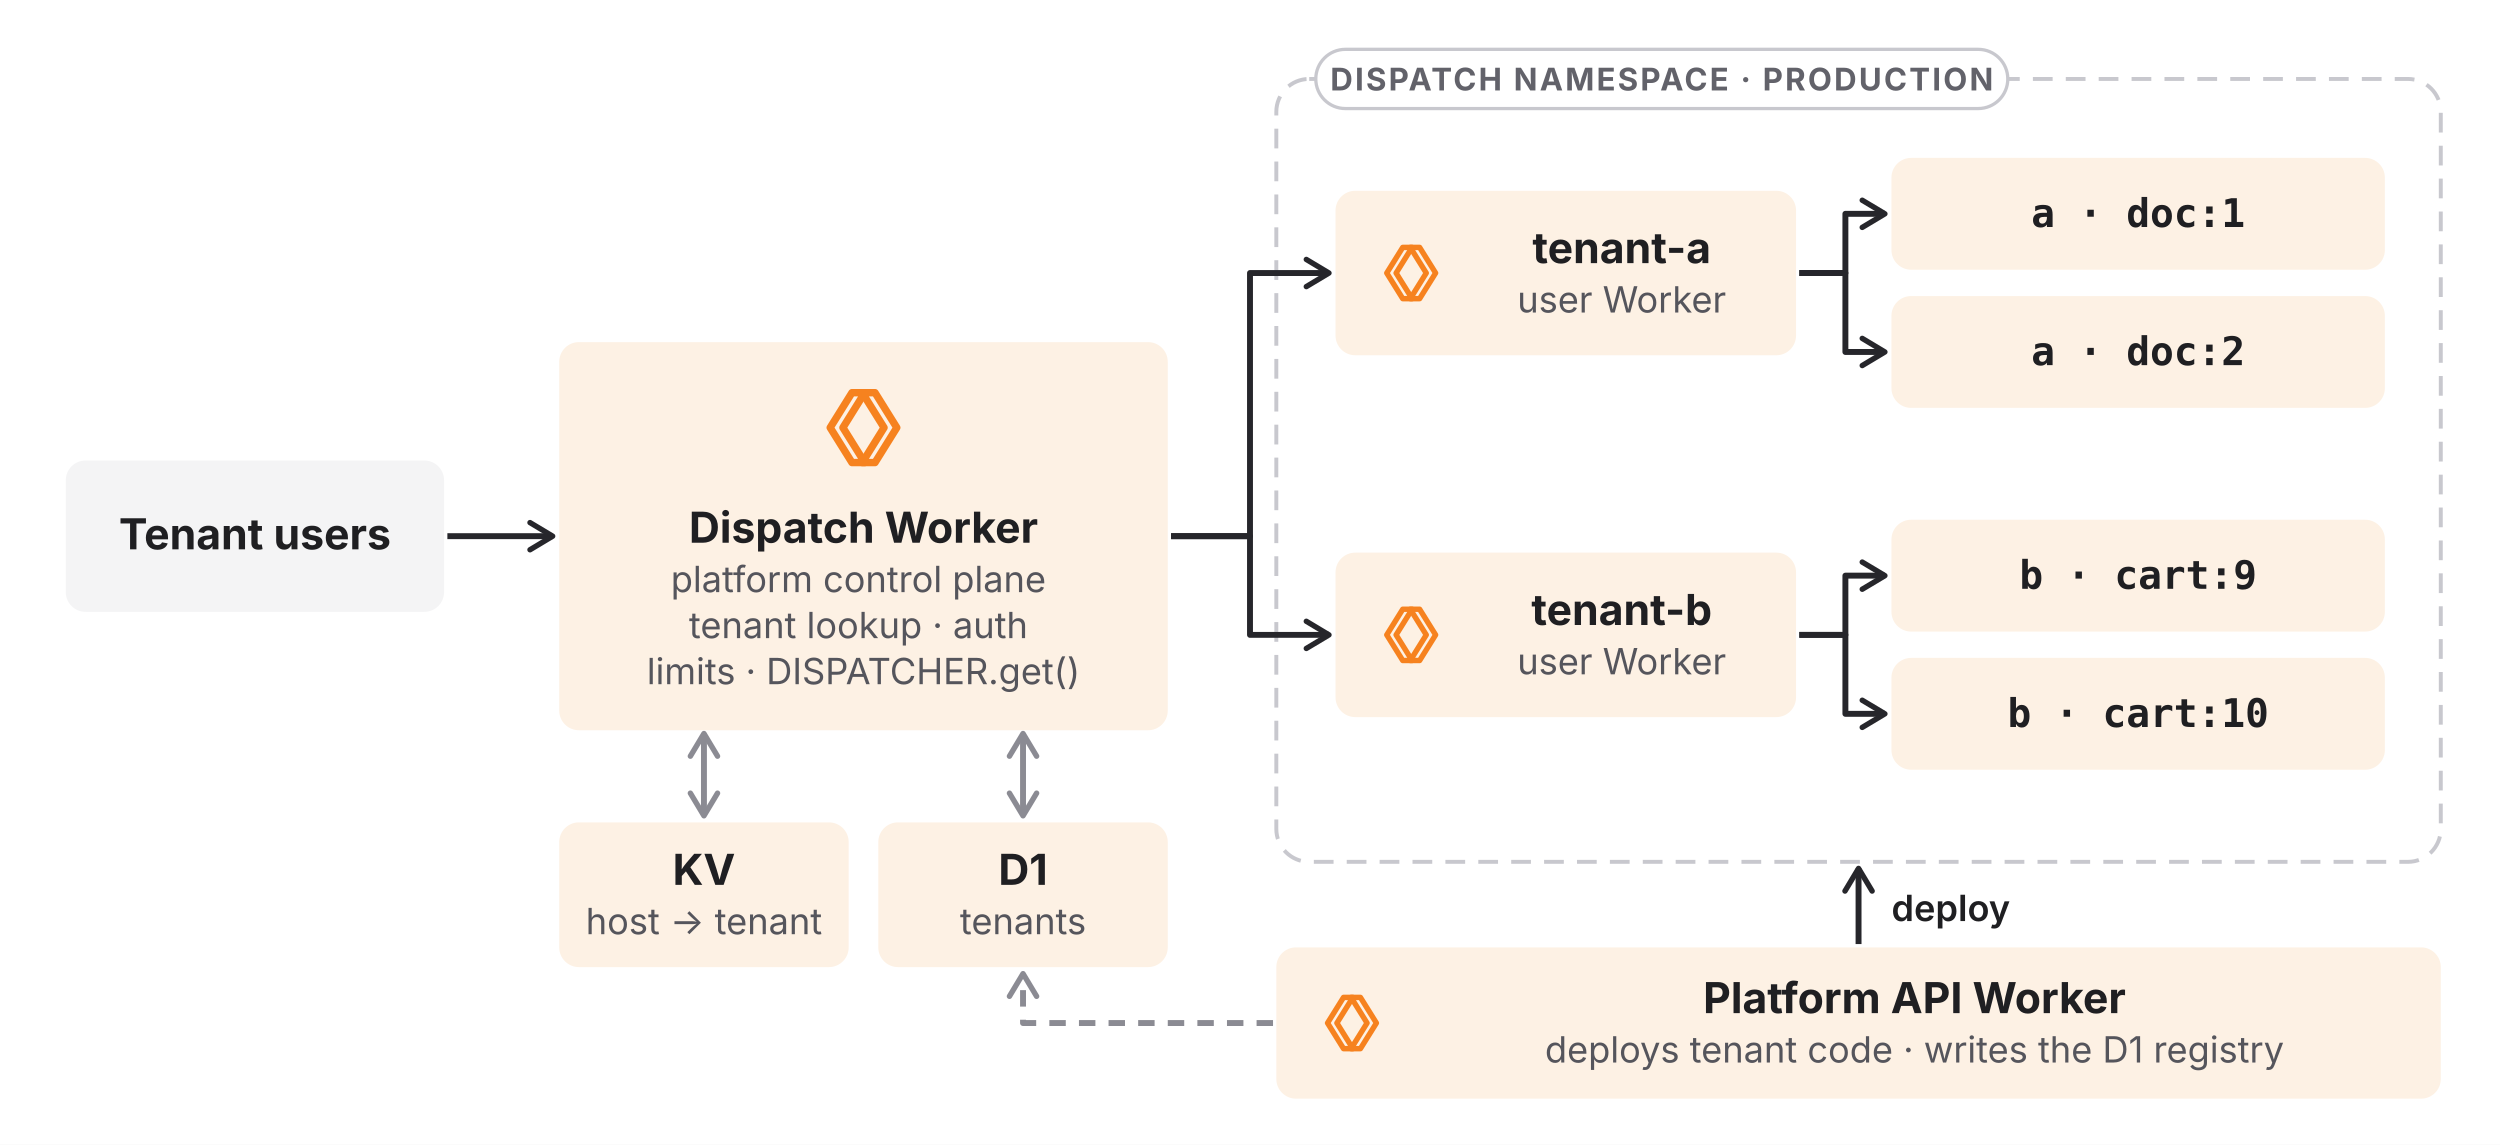
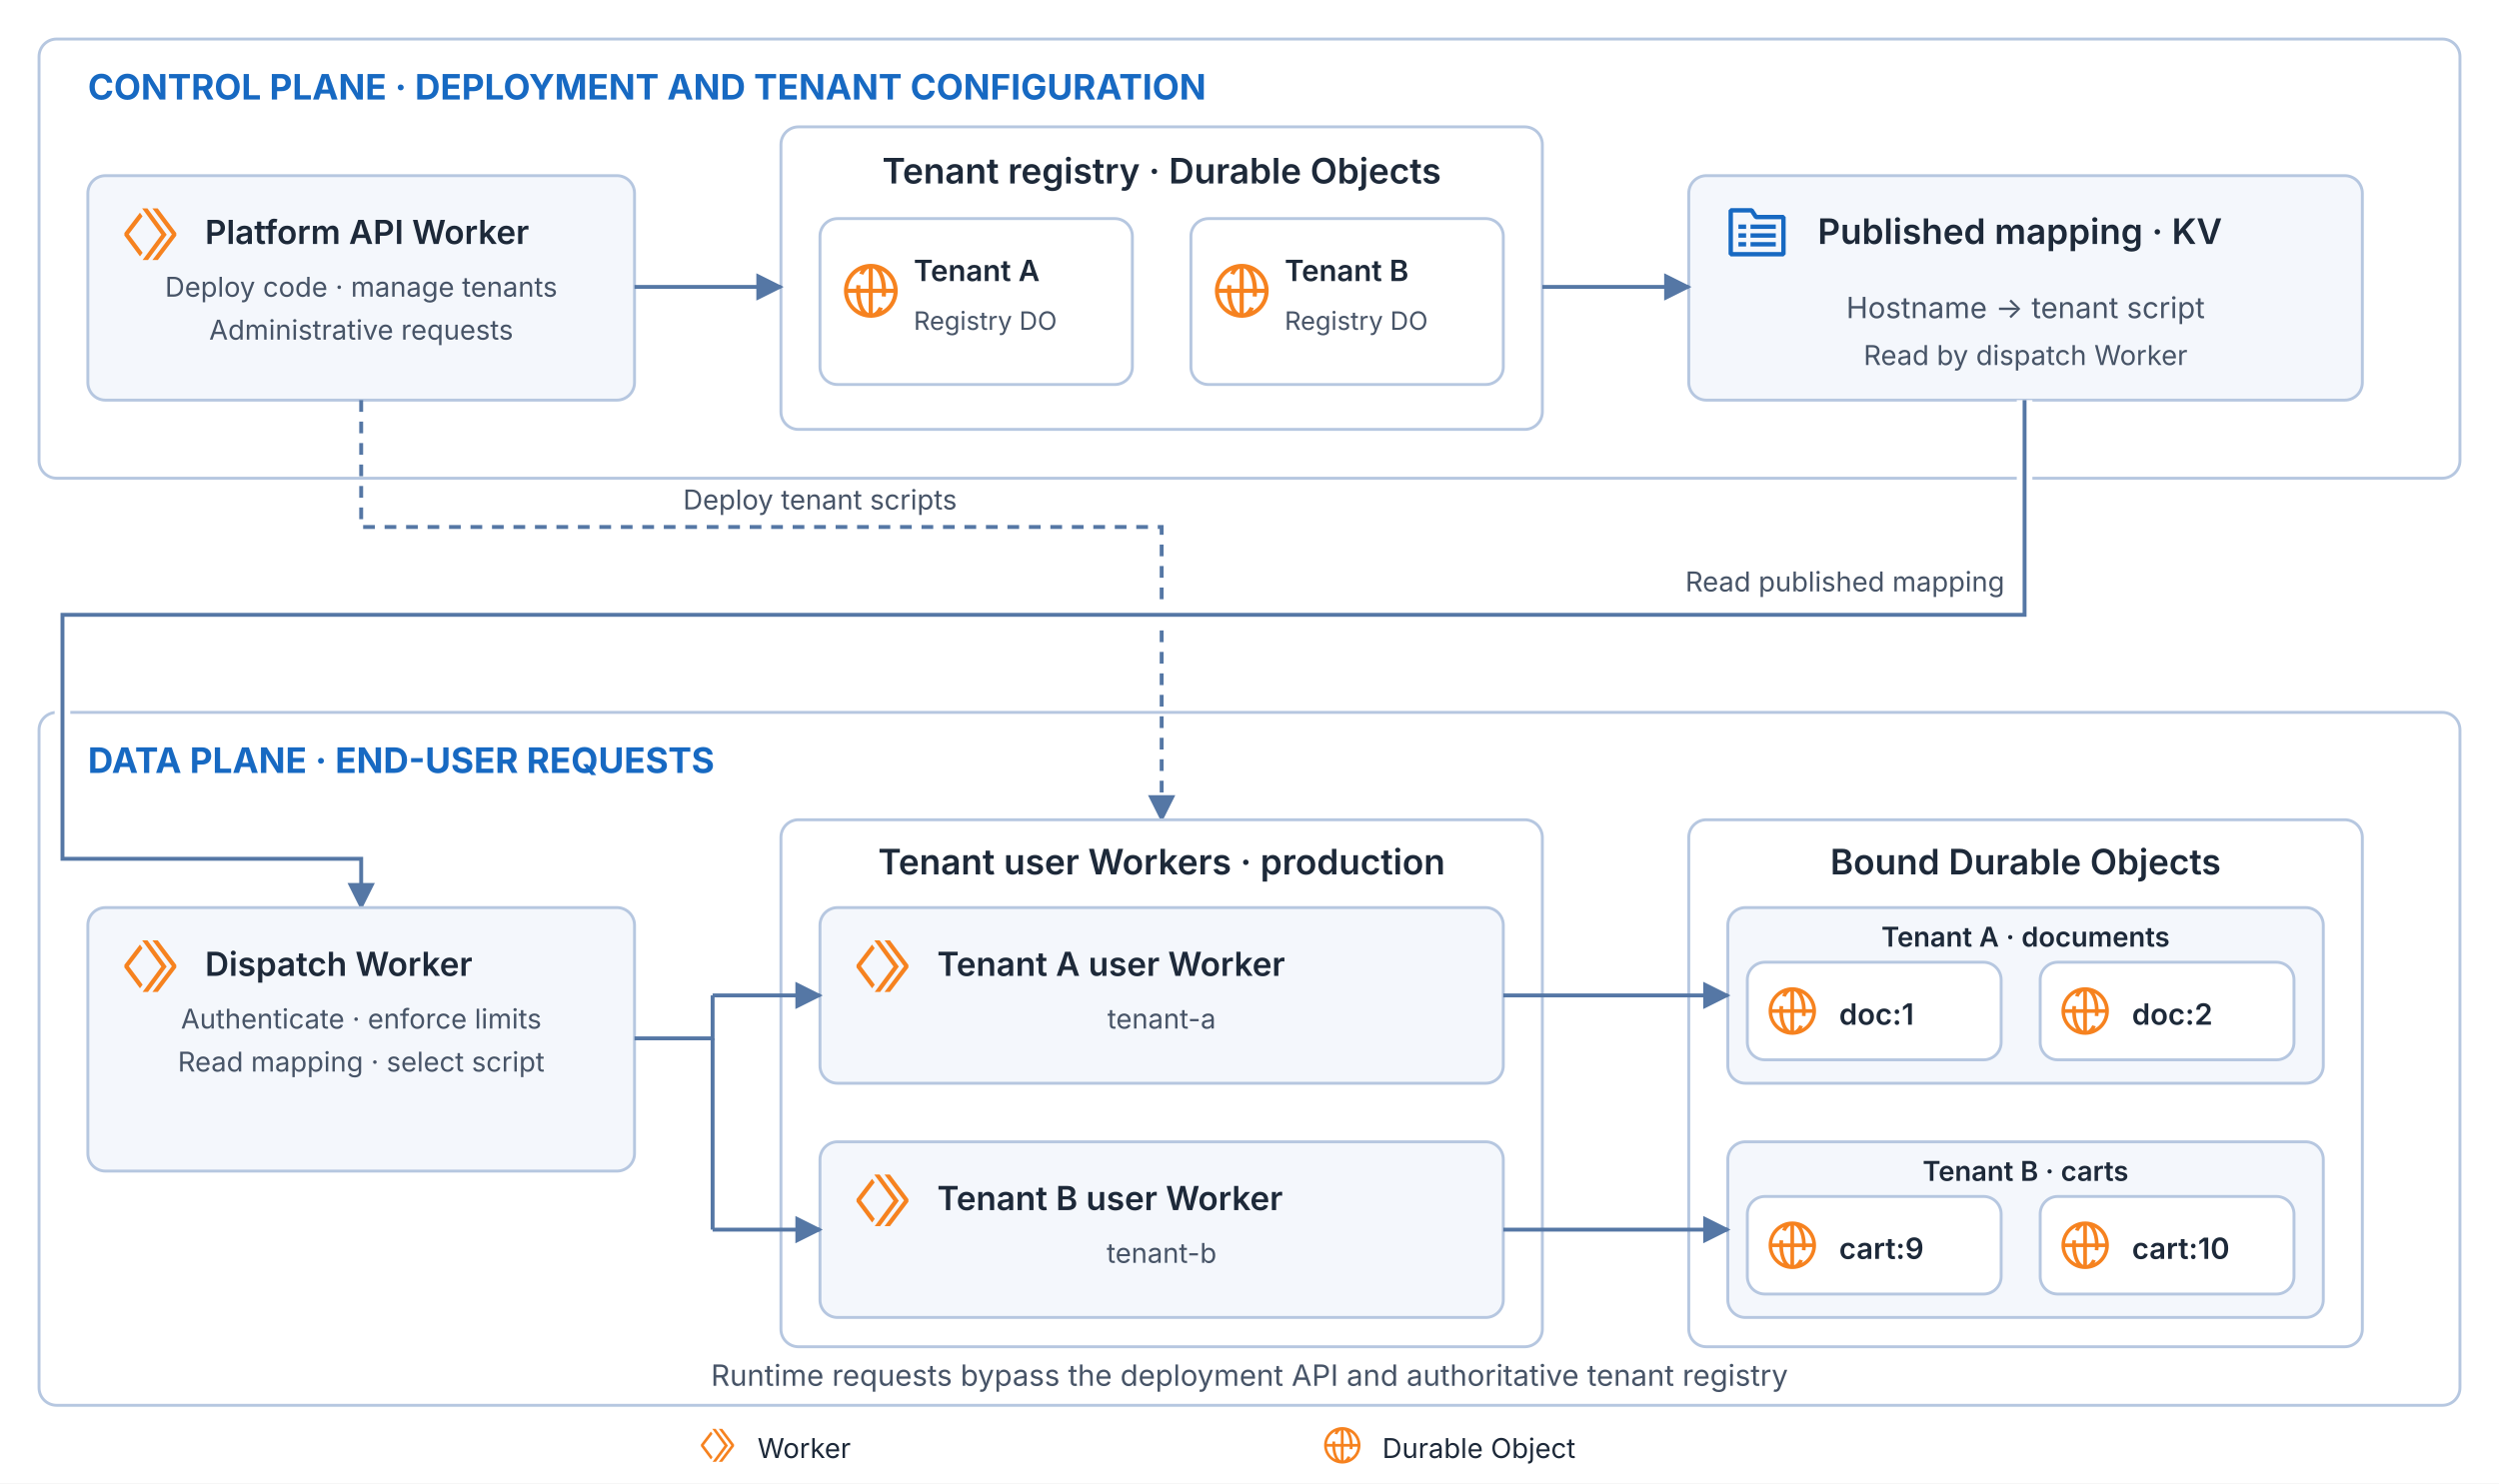
- <svg xmlns="http://www.w3.org/2000/svg" viewBox="0 0 760 348" style="font-family:Inter,system-ui,-apple-system,BlinkMacSystemFont,Segoe UI,sans-serif">
-   <rect width="100%" height="100%" fill="#ffffff" />
+ <svg xmlns="http://www.w3.org/2000/svg" viewBox="0 0 1280 760" font-family="Inter, ui-sans-serif, system-ui, sans-serif" role="img" aria-labelledby="diagram-title diagram-desc">
  <defs>
-     <marker id="d19g" viewBox="0 0 12 12" refX="10" refY="6" markerWidth="11" markerHeight="11" markerUnits="userSpaceOnUse" orient="auto-start-reverse">
-       <path d="M2.5,1.5 L10,6 L2.5,10.5" fill="none" stroke="#26262b" stroke-width="1.8" stroke-linecap="round" stroke-linejoin="round" />
-     </marker>
-     <marker id="d19o" viewBox="0 0 12 12" refX="10" refY="6" markerWidth="11" markerHeight="11" markerUnits="userSpaceOnUse" orient="auto-start-reverse">
-       <path d="M2.5,1.5 L10,6 L2.5,10.5" fill="none" stroke="#26262b" stroke-width="1.8" stroke-linecap="round" stroke-linejoin="round" />
-     </marker>
-     <marker id="d19b" viewBox="0 0 12 12" refX="10" refY="6" markerWidth="11" markerHeight="11" markerUnits="userSpaceOnUse" orient="auto-start-reverse">
-       <path d="M2.5,1.5 L10,6 L2.5,10.5" fill="none" stroke="#26262b" stroke-width="1.8" stroke-linecap="round" stroke-linejoin="round" />
-     </marker>
-     <marker id="d19p" viewBox="0 0 12 12" refX="10" refY="6" markerWidth="11" markerHeight="11" markerUnits="userSpaceOnUse" orient="auto-start-reverse">
-       <path d="M2.5,1.5 L10,6 L2.5,10.5" fill="none" stroke="#8b8b93" stroke-width="1.8" stroke-linecap="round" stroke-linejoin="round" />
-     </marker>
-     <marker id="d19r" viewBox="0 0 12 12" refX="10" refY="6" markerWidth="11" markerHeight="11" markerUnits="userSpaceOnUse" orient="auto-start-reverse">
-       <path d="M2.5,1.5 L10,6 L2.5,10.5" fill="none" stroke="#d93636" stroke-width="1.8" stroke-linecap="round" stroke-linejoin="round" />
-     </marker>
-     <marker id="d19k" viewBox="0 0 12 12" refX="10" refY="6" markerWidth="11" markerHeight="11" markerUnits="userSpaceOnUse" orient="auto-start-reverse">
-       <path d="M2.5,1.5 L10,6 L2.5,10.5" fill="none" stroke="#1f9d55" stroke-width="1.8" stroke-linecap="round" stroke-linejoin="round" />
+     <symbol id="icon-workers" viewBox="0 0 48 49">
+       <path d="m18.63 37.418-9.645-12.9 9.592-12.533-1.852-2.527L5.917 23.595l-.015 1.808 10.86 14.542z" />
+       <path d="M21.997 6.503h-3.712l13.387 18.3-13.072 17.7h3.735L35.4 24.81z" />
+       <path d="M29.175 6.503h-3.758l13.598 18.082-13.598 17.918h3.765l12.908-17.01v-1.808z" />
+     </symbol>
+     <symbol id="icon-durable-objects" viewBox="0 0 64 64">
+       <path fill="currentColor" fill-rule="evenodd" d="M32.214 6h-.202a26 26 0 1 0 .327 52q.266 0 .527-.014A26 26 0 0 0 58.012 32 26 26 0 0 0 32.865 6.014a10 10 0 0 0-.65-.013m-9.503 6.063A22 22 0 0 0 10.104 30h7.804q.068-1.79.252-3.51l3.998.24A46 46 0 0 0 21.91 30H30V10.519c-1.784.81-3.475 2.582-4.9 5.41q-.139.278-.274.567l-3.873-1.145q.276-.627.575-1.221c.363-.72.757-1.412 1.182-2.067M30 34h-8.09c.226 5.584 1.392 10.5 3.19 14.071 1.425 2.829 3.116 4.6 4.9 5.41zm-7.29 17.937a22 22 0 0 1-1.182-2.067c-2.131-4.233-3.393-9.795-3.62-15.87h-7.806A22 22 0 0 0 22.71 51.937m19.554-.472A22 22 0 0 0 53.921 34h-7.15a51 51 0 0 1-.26 3.589l-3.998-.24q.185-1.627.255-3.349H34v19.742c2.032-.641 3.973-2.486 5.577-5.671q.129-.255.252-.517l3.874 1.145q-.267.6-.553 1.171a23 23 0 0 1-.885 1.595M42.768 30H34V10.258c2.032.641 3.973 2.486 5.577 5.671 1.799 3.572 2.965 8.487 3.191 14.071m4.003 0c-.227-6.075-1.49-11.637-3.621-15.87a22 22 0 0 0-.885-1.595A22 22 0 0 1 53.921 30z" clip-rule="evenodd" />
+     </symbol>
+     <symbol id="icon-kv" viewBox="0 0 64 64">
+       <path fill="currentColor" d="M22 44.95h-7v-4h7zm-7-8h7v-4h-7zm7-8h-7v-4h7zm4 16h23v-4H26zm23-8H26v-4h23zm-23-8h23v-4H26z" />
+       <path fill="currentColor" fill-rule="evenodd" d="m6 12 2-2h19l1.675.907 3.408 5.225H56l2 2V52l-2 2H8l-2-2zm4 2v36h44V20.132H31l-1.675-.908L25.917 14z" clip-rule="evenodd" />
+     </symbol>
+     <marker id="arrow" viewBox="0 0 10 10" refX="9" refY="5" markerWidth="7" markerHeight="7" orient="auto">
+       <path d="M0 0 L10 5 L0 10 Z" fill="#5577a5" />
    </marker>
  </defs>
-   <rect x="20" y="140" width="115" height="46" rx="6" fill="#f4f4f5" />
-   <text x="77.5" y="167" font-size="13" font-weight="700" fill="#1f1f22" text-anchor="middle">
-     <tspan x="77.5" dy="0">Tenant users</tspan>
-   </text>
-   <path d="M136,163 L168,163" fill="none" stroke="#26262b" stroke-width="1.8" stroke-linejoin="round" marker-end="url(#d19g)" />
-   <rect x="170" y="104" width="185" height="118" rx="6" fill="#fdf1e4" />
-   <g transform="translate(247.5 115) scale(1.25)" fill="none" stroke="#f6821f" stroke-width="1.8" stroke-linejoin="round" stroke-linecap="round">
-     <path d="M9.2 3.5h3.1L7 12l5.3 8.5H9.2L3.9 12z" />
-     <path d="M11.7 3.5h3.1l5.3 8.5-5.3 8.5h-3.1L17 12z" />
-   </g>
-   <text x="262.5" y="165" font-size="13" font-weight="700" fill="#1f1f22" text-anchor="middle">
-     <tspan x="262.5" dy="0">Dispatch Worker</tspan>
-   </text>
-   <text x="262.5" y="180" font-size="11" font-weight="400" fill="#55555c" text-anchor="middle">
-     <tspan x="262.5" dy="0">platform control plane</tspan>
-     <tspan x="262.5" dy="14">tenant lookup · auth</tspan>
-     <tspan x="262.5" dy="14">limits · DISPATCHER.get()</tspan>
-   </text>
-   <rect x="170" y="250" width="88" height="44" rx="6" fill="#fdf1e4" />
-   <text x="214" y="269" font-size="13" font-weight="700" fill="#1f1f22" text-anchor="middle">
-     <tspan x="214" dy="0">KV</tspan>
-   </text>
-   <text x="214" y="284" font-size="11" font-weight="400" fill="#55555c" text-anchor="middle">
-     <tspan x="214" dy="0">host → tenant</tspan>
-   </text>
-   <rect x="267" y="250" width="88" height="44" rx="6" fill="#fdf1e4" />
-   <text x="311" y="269" font-size="13" font-weight="700" fill="#1f1f22" text-anchor="middle">
-     <tspan x="311" dy="0">D1</tspan>
-   </text>
-   <text x="311" y="284" font-size="11" font-weight="400" fill="#55555c" text-anchor="middle">
-     <tspan x="311" dy="0">tenants</tspan>
-   </text>
-   <path d="M214,223 L214,248" fill="none" stroke="#8b8b93" stroke-width="1.8" stroke-linejoin="round" marker-end="url(#d19p)" marker-start="url(#d19p)" />
-   <path d="M311,223 L311,248" fill="none" stroke="#8b8b93" stroke-width="1.8" stroke-linejoin="round" marker-end="url(#d19p)" marker-start="url(#d19p)" />
-   <rect x="388" y="24" width="354" height="238" rx="10" fill="#ffffff" fill-opacity="0.7" stroke="#c8c8ce" stroke-width="1.2" stroke-dasharray="6 4" />
-   <path d="M356,163 L380,163 L380,83 L404,83" fill="none" stroke="#26262b" stroke-width="1.8" stroke-linejoin="round" marker-end="url(#d19g)" />
-   <path d="M356,163 L380,163 L380,193 L404,193" fill="none" stroke="#26262b" stroke-width="1.8" stroke-linejoin="round" marker-end="url(#d19g)" />
-   <rect x="406" y="58" width="140" height="50" rx="6" fill="#fdf1e4" />
-   <g transform="translate(418 72) scale(0.9166667)" fill="none" stroke="#f6821f" stroke-width="1.8" stroke-linejoin="round" stroke-linecap="round">
-     <path d="M9.2 3.5h3.1L7 12l5.3 8.5H9.2L3.9 12z" />
-     <path d="M11.7 3.5h3.1l5.3 8.5-5.3 8.5h-3.1L17 12z" />
-   </g>
-   <text x="493" y="80" font-size="13" font-weight="700" fill="#1f1f22" text-anchor="middle">
-     <tspan x="493" dy="0">tenant-a</tspan>
-   </text>
-   <text x="493" y="95" font-size="11" font-weight="400" fill="#55555c" text-anchor="middle">
-     <tspan x="493" dy="0">user Worker</tspan>
-   </text>
-   <rect x="406" y="168" width="140" height="50" rx="6" fill="#fdf1e4" />
-   <g transform="translate(418 182) scale(0.9166667)" fill="none" stroke="#f6821f" stroke-width="1.8" stroke-linejoin="round" stroke-linecap="round">
-     <path d="M9.2 3.5h3.1L7 12l5.3 8.5H9.2L3.9 12z" />
-     <path d="M11.7 3.5h3.1l5.3 8.5-5.3 8.5h-3.1L17 12z" />
-   </g>
-   <text x="493" y="190" font-size="13" font-weight="700" fill="#1f1f22" text-anchor="middle">
-     <tspan x="493" dy="0">tenant-b</tspan>
-   </text>
-   <text x="493" y="205" font-size="11" font-weight="400" fill="#55555c" text-anchor="middle">
-     <tspan x="493" dy="0">user Worker</tspan>
-   </text>
-   <path d="M547,83 L561,83 L561,65 L573,65" fill="none" stroke="#26262b" stroke-width="1.8" stroke-linejoin="round" marker-end="url(#d19o)" />
-   <path d="M547,83 L561,83 L561,107 L573,107" fill="none" stroke="#26262b" stroke-width="1.8" stroke-linejoin="round" marker-end="url(#d19o)" />
-   <path d="M547,193 L561,193 L561,175 L573,175" fill="none" stroke="#26262b" stroke-width="1.8" stroke-linejoin="round" marker-end="url(#d19o)" />
-   <path d="M547,193 L561,193 L561,217 L573,217" fill="none" stroke="#26262b" stroke-width="1.8" stroke-linejoin="round" marker-end="url(#d19o)" />
-   <rect x="575" y="48" width="150" height="34" rx="6" fill="#fdf1e4" />
-   <text x="650" y="69" font-size="12" font-weight="700" fill="#1f1f22" text-anchor="middle" font-family="ui-monospace,SFMono-Regular,Menlo,monospace">
-     <tspan x="650" dy="0">a · doc:1</tspan>
-   </text>
-   <rect x="575" y="90" width="150" height="34" rx="6" fill="#fdf1e4" />
-   <text x="650" y="111" font-size="12" font-weight="700" fill="#1f1f22" text-anchor="middle" font-family="ui-monospace,SFMono-Regular,Menlo,monospace">
-     <tspan x="650" dy="0">a · doc:2</tspan>
-   </text>
-   <rect x="575" y="158" width="150" height="34" rx="6" fill="#fdf1e4" />
-   <text x="650" y="179" font-size="12" font-weight="700" fill="#1f1f22" text-anchor="middle" font-family="ui-monospace,SFMono-Regular,Menlo,monospace">
-     <tspan x="650" dy="0">b · cart:9</tspan>
-   </text>
-   <rect x="575" y="200" width="150" height="34" rx="6" fill="#fdf1e4" />
-   <text x="650" y="221" font-size="12" font-weight="700" fill="#1f1f22" text-anchor="middle" font-family="ui-monospace,SFMono-Regular,Menlo,monospace">
-     <tspan x="650" dy="0">b · cart:10</tspan>
-   </text>
-   <rect x="388" y="288" width="354" height="46" rx="6" fill="#fdf1e4" />
-   <g transform="translate(400 300) scale(0.9166667)" fill="none" stroke="#f6821f" stroke-width="1.8" stroke-linejoin="round" stroke-linecap="round">
-     <path d="M9.2 3.5h3.1L7 12l5.3 8.5H9.2L3.9 12z" />
-     <path d="M11.7 3.5h3.1l5.3 8.5-5.3 8.5h-3.1L17 12z" />
-   </g>
-   <text x="582" y="308" font-size="13" font-weight="700" fill="#1f1f22" text-anchor="middle">
-     <tspan x="582" dy="0">Platform API Worker</tspan>
-   </text>
-   <text x="582" y="323" font-size="11" font-weight="400" fill="#55555c" text-anchor="middle">
-     <tspan x="582" dy="0">deploys tenant code · writes the D1 registry</tspan>
-   </text>
-   <path d="M565,287 L565,264" fill="none" stroke="#26262b" stroke-width="1.8" stroke-linejoin="round" marker-end="url(#d19b)" />
-   <text x="575" y="280" font-size="11" font-weight="600" fill="#1f1f22" text-anchor="start" paint-order="stroke" stroke="#ffffff" stroke-width="4" stroke-linejoin="round">
-     <tspan x="575" dy="0">deploy</tspan>
-   </text>
-   <path d="M387,311 L311,311 L311,296" fill="none" stroke="#8b8b93" stroke-width="1.8" stroke-linejoin="round" stroke-dasharray="5 4" marker-end="url(#d19p)" />
-   <rect x="400" y="15" width="210.37" height="18" rx="9" fill="#ffffff" stroke="#c8c8ce" stroke-width="1" />
-   <text x="505.185" y="27.5" font-size="9.5" font-weight="700" fill="#62626a" text-anchor="middle" letter-spacing="0.07em">
-     <tspan x="505.185" dy="0">DISPATCH NAMESPACE · PRODUCTION</tspan>
-   </text>
+   <rect width="1280" height="760" fill="#ffffff" />
+   <rect x="20" y="20" width="1240" height="225" rx="9" fill="#ffffff" stroke="#b6c7e0" stroke-width="1.5" />
+   <rect x="20" y="365" width="1240" height="355" rx="9" fill="#ffffff" stroke="#b6c7e0" stroke-width="1.5" />
+   <text x="45" y="51" font-size="18" font-weight="700" text-anchor="start" fill="#1769c2">CONTROL PLANE · DEPLOYMENT AND TENANT CONFIGURATION</text>
+   <rect x="45" y="90" width="280" height="115" rx="9" fill="#f4f7fc" stroke="#b6c7e0" stroke-width="1.5" />
+   <use href="#icon-workers" x="59" y="102" width="36" height="36" fill="#f6821f" color="#f6821f" />
+   <text x="105" y="125" font-size="17" font-weight="600" text-anchor="start" fill="#1d2939">Platform API Worker</text>
+   <text x="185" y="152" font-size="14" font-weight="400" text-anchor="middle" fill="#475467">Deploy code · manage tenants</text>
+   <text x="185" y="174" font-size="14" font-weight="400" text-anchor="middle" fill="#475467">Administrative requests</text>
+   <rect x="400" y="65" width="390" height="155" rx="9" fill="#ffffff" stroke="#b6c7e0" stroke-width="1.5" />
+   <text x="595" y="94" font-size="18" font-weight="600" text-anchor="middle" fill="#1d2939">Tenant registry · Durable Objects</text>
+   <rect x="420" y="112" width="160" height="85" rx="9" fill="#ffffff" stroke="#b6c7e0" stroke-width="1.5" />
+   <use href="#icon-durable-objects" x="429" y="132" width="34" height="34" fill="#f6821f" color="#f6821f" />
+   <text x="468" y="144" font-size="15" font-weight="600" text-anchor="start" fill="#1d2939">Tenant A</text>
+   <text x="468" y="169" font-size="13" font-weight="400" text-anchor="start" fill="#475467">Registry DO</text>
+   <rect x="610" y="112" width="160" height="85" rx="9" fill="#ffffff" stroke="#b6c7e0" stroke-width="1.5" />
+   <use href="#icon-durable-objects" x="619" y="132" width="34" height="34" fill="#f6821f" color="#f6821f" />
+   <text x="658" y="144" font-size="15" font-weight="600" text-anchor="start" fill="#1d2939">Tenant B</text>
+   <text x="658" y="169" font-size="13" font-weight="400" text-anchor="start" fill="#475467">Registry DO</text>
+   <rect x="865" y="90" width="345" height="115" rx="9" fill="#f4f7fc" stroke="#b6c7e0" stroke-width="1.5" />
+   <use href="#icon-kv" x="882" y="101" width="36" height="36" fill="#1769c2" color="#1769c2" />
+   <text x="931" y="125" font-size="18" font-weight="600" text-anchor="start" fill="#1d2939">Published mapping · KV</text>
+   <text x="1037.5" y="163" font-size="15" font-weight="400" text-anchor="middle" fill="#475467">Hostname → tenant script</text>
+   <text x="1037.5" y="187" font-size="14" font-weight="400" text-anchor="middle" fill="#475467">Read by dispatch Worker</text>
+   <path d="M325 147 H400" fill="none" stroke="#5577a5" stroke-width="2" marker-end="url(#arrow)" />
+   <path d="M790 147 H865" fill="none" stroke="#5577a5" stroke-width="2" marker-end="url(#arrow)" />
+   <path d="M185 205 V270 H595 V420" fill="none" stroke="#5577a5" stroke-width="2" stroke-dasharray="6 5" marker-end="url(#arrow)" />
+   <text x="420" y="261" font-size="14" font-weight="400" text-anchor="middle" fill="#475467">Deploy tenant scripts</text>
+   <path d="M1037 205 V315 H32 V440 H185 V465" fill="none" stroke="#ffffff" stroke-width="8" />
+   <path d="M1037 205 V315 H32 V440 H185 V465" fill="none" stroke="#5577a5" stroke-width="2" marker-end="url(#arrow)" />
+   <text x="945" y="303" font-size="14" font-weight="400" text-anchor="middle" fill="#475467">Read published mapping</text>
+   <text x="45" y="396" font-size="18" font-weight="700" text-anchor="start" fill="#1769c2">DATA PLANE · END-USER REQUESTS</text>
+   <rect x="45" y="465" width="280" height="135" rx="9" fill="#f4f7fc" stroke="#b6c7e0" stroke-width="1.5" />
+   <use href="#icon-workers" x="59" y="477" width="36" height="36" fill="#f6821f" color="#f6821f" />
+   <text x="105" y="500" font-size="17" font-weight="600" text-anchor="start" fill="#1d2939">Dispatch Worker</text>
+   <text x="185" y="527" font-size="14" font-weight="400" text-anchor="middle" fill="#475467">Authenticate · enforce limits</text>
+   <text x="185" y="549" font-size="14" font-weight="400" text-anchor="middle" fill="#475467">Read mapping · select script</text>
+   <rect x="400" y="420" width="390" height="270" rx="9" fill="#ffffff" stroke="#b6c7e0" stroke-width="1.5" />
+   <text x="595" y="448" font-size="18" font-weight="600" text-anchor="middle" fill="#1d2939">Tenant user Workers · production</text>
+   <rect x="420" y="465" width="350" height="90" rx="9" fill="#f4f7fc" stroke="#b6c7e0" stroke-width="1.5" />
+   <use href="#icon-workers" x="434" y="477" width="36" height="36" fill="#f6821f" color="#f6821f" />
+   <text x="480" y="500" font-size="17" font-weight="600" text-anchor="start" fill="#1d2939">Tenant A user Worker</text>
+   <text x="595" y="527" font-size="14" font-weight="400" text-anchor="middle" fill="#475467">tenant-a</text>
+   <rect x="420" y="585" width="350" height="90" rx="9" fill="#f4f7fc" stroke="#b6c7e0" stroke-width="1.5" />
+   <use href="#icon-workers" x="434" y="597" width="36" height="36" fill="#f6821f" color="#f6821f" />
+   <text x="480" y="620" font-size="17" font-weight="600" text-anchor="start" fill="#1d2939">Tenant B user Worker</text>
+   <text x="595" y="647" font-size="14" font-weight="400" text-anchor="middle" fill="#475467">tenant-b</text>
+   <path d="M325 532 H365 V510" fill="none" stroke="#5577a5" stroke-width="2" />
+   <path d="M365 532 V630" fill="none" stroke="#5577a5" stroke-width="2" />
+   <path d="M365 510 H420" fill="none" stroke="#5577a5" stroke-width="2" marker-end="url(#arrow)" />
+   <path d="M365 630 H420" fill="none" stroke="#5577a5" stroke-width="2" marker-end="url(#arrow)" />
+   <rect x="865" y="420" width="345" height="270" rx="9" fill="#ffffff" stroke="#b6c7e0" stroke-width="1.5" />
+   <text x="1037.5" y="448" font-size="18" font-weight="600" text-anchor="middle" fill="#1d2939">Bound Durable Objects</text>
+   <rect x="885" y="465" width="305" height="90" rx="9" fill="#f4f7fc" stroke="#b6c7e0" stroke-width="1.5" />
+   <text x="1037.5" y="485" font-size="14" font-weight="600" text-anchor="middle" fill="#1d2939">Tenant A · documents</text>
+   <rect x="895" y="493" width="130" height="50" rx="9" fill="#ffffff" stroke="#b6c7e0" stroke-width="1.5" />
+   <use href="#icon-durable-objects" x="903" y="503" width="30" height="30" fill="#f6821f" color="#f6821f" />
+   <text x="942" y="525" font-size="15" font-weight="600" text-anchor="start" fill="#1d2939">doc:1</text>
+   <rect x="1045" y="493" width="130" height="50" rx="9" fill="#ffffff" stroke="#b6c7e0" stroke-width="1.5" />
+   <use href="#icon-durable-objects" x="1053" y="503" width="30" height="30" fill="#f6821f" color="#f6821f" />
+   <text x="1092" y="525" font-size="15" font-weight="600" text-anchor="start" fill="#1d2939">doc:2</text>
+   <rect x="885" y="585" width="305" height="90" rx="9" fill="#f4f7fc" stroke="#b6c7e0" stroke-width="1.5" />
+   <text x="1037.5" y="605" font-size="14" font-weight="600" text-anchor="middle" fill="#1d2939">Tenant B · carts</text>
+   <rect x="895" y="613" width="130" height="50" rx="9" fill="#ffffff" stroke="#b6c7e0" stroke-width="1.5" />
+   <use href="#icon-durable-objects" x="903" y="623" width="30" height="30" fill="#f6821f" color="#f6821f" />
+   <text x="942" y="645" font-size="15" font-weight="600" text-anchor="start" fill="#1d2939">cart:9</text>
+   <rect x="1045" y="613" width="130" height="50" rx="9" fill="#ffffff" stroke="#b6c7e0" stroke-width="1.5" />
+   <use href="#icon-durable-objects" x="1053" y="623" width="30" height="30" fill="#f6821f" color="#f6821f" />
+   <text x="1092" y="645" font-size="15" font-weight="600" text-anchor="start" fill="#1d2939">cart:10</text>
+   <path d="M770 510 H885" fill="none" stroke="#5577a5" stroke-width="2" marker-end="url(#arrow)" />
+   <path d="M770 630 H885" fill="none" stroke="#5577a5" stroke-width="2" marker-end="url(#arrow)" />
+   <text x="640" y="710" font-size="15" font-weight="400" text-anchor="middle" fill="#475467">Runtime requests bypass the deployment API and authoritative tenant registry</text>
+   <use href="#icon-workers" x="356" y="729" width="23" height="23" fill="#f6821f" color="#f6821f" />
+   <text x="388" y="747" font-size="14" font-weight="400" text-anchor="start" fill="#1d2939">Worker</text>
+   <use href="#icon-durable-objects" x="676" y="729" width="23" height="23" fill="#f6821f" color="#f6821f" />
+   <text x="708" y="747" font-size="14" font-weight="400" text-anchor="start" fill="#1d2939">Durable Object</text>
</svg>
